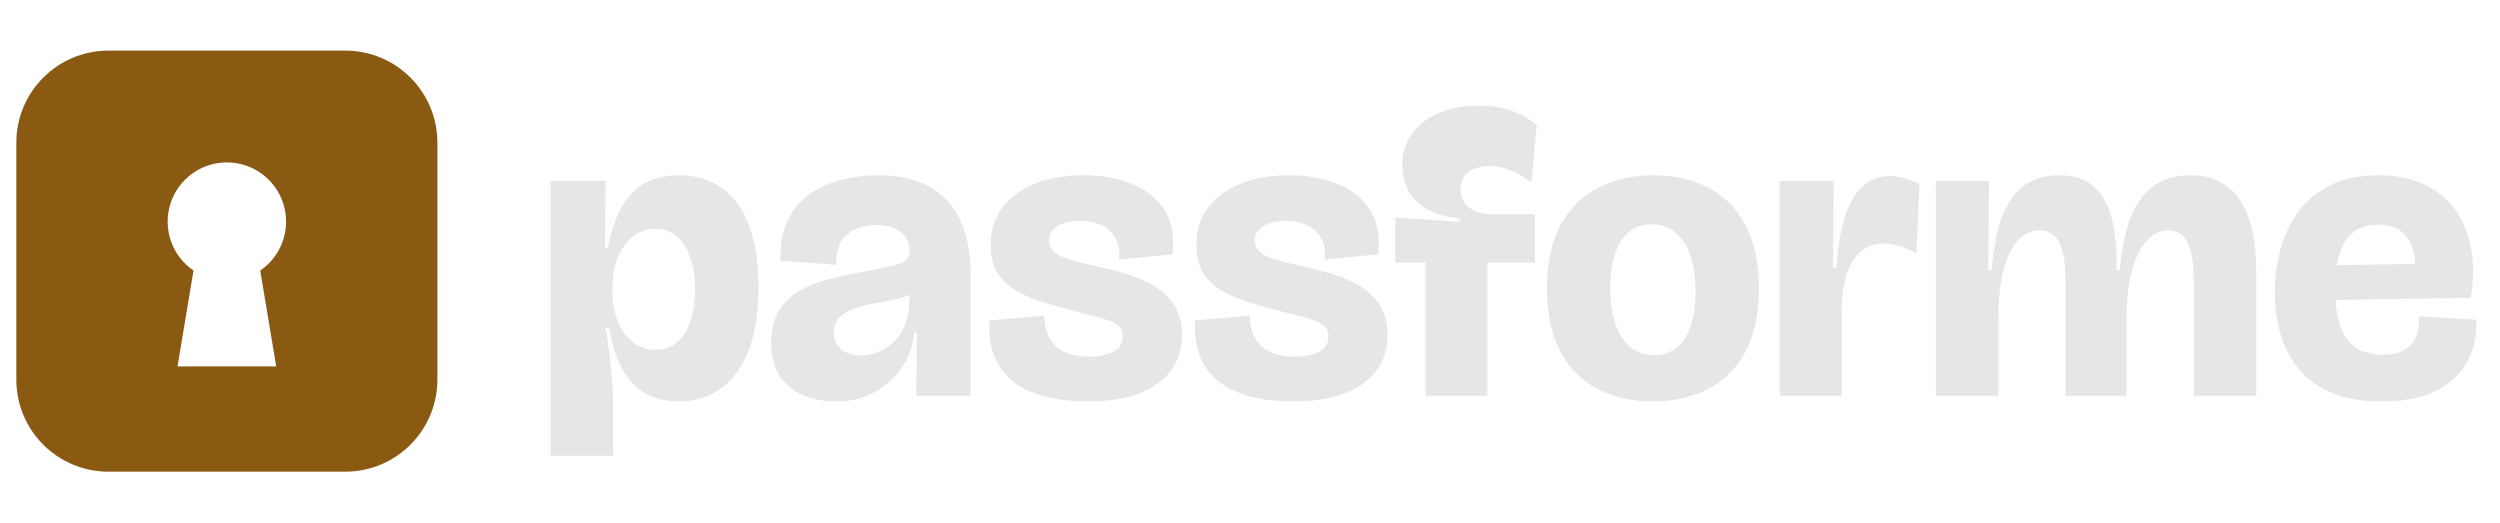
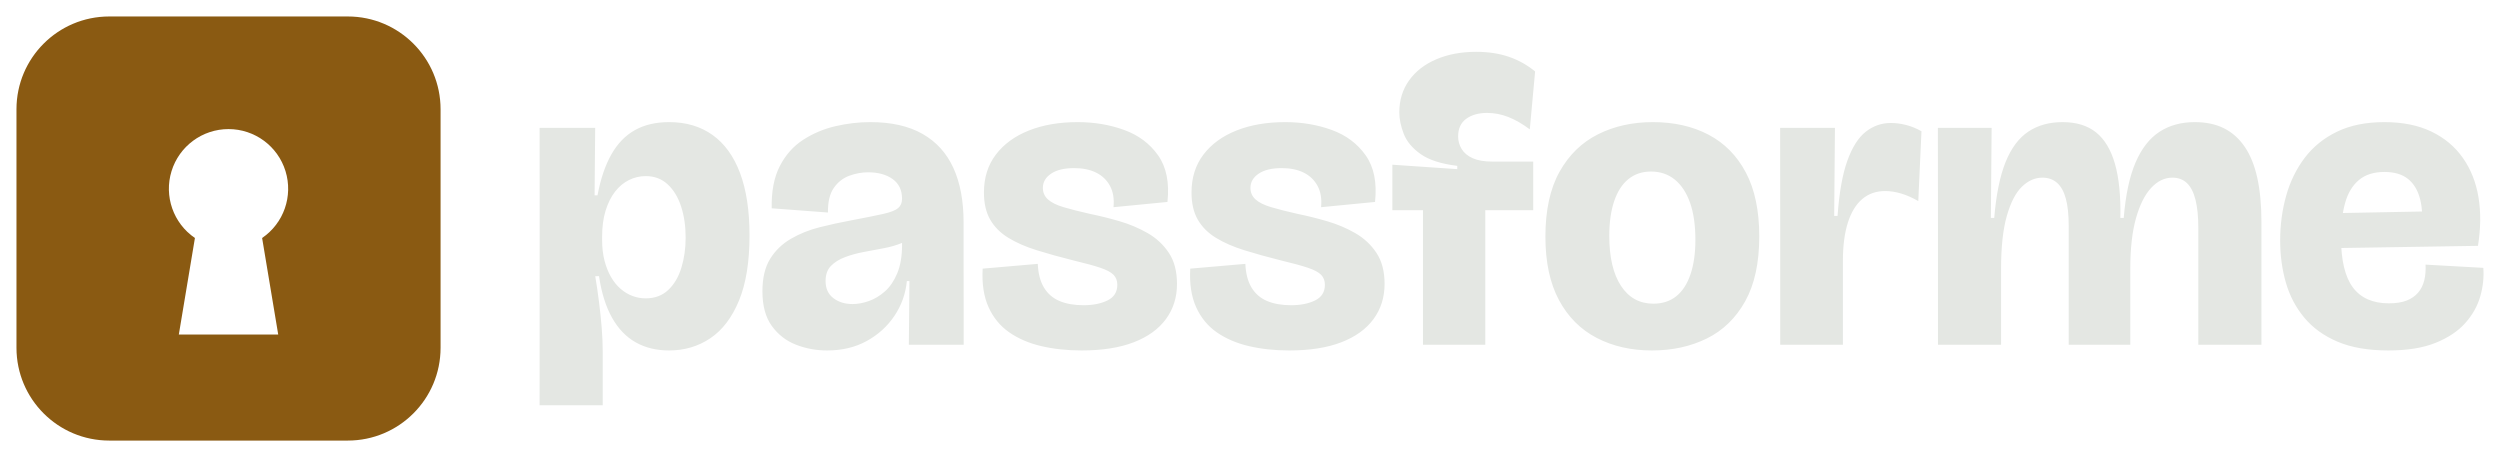
- <svg xmlns="http://www.w3.org/2000/svg" viewBox="0 0 6127 1280">
-   <g transform="translate(40 124) scale(16.125)">
+ <svg xmlns="http://www.w3.org/2000/svg" viewBox="0 0 6070 1110">
+   <g transform="translate(40 40) scale(16.0891)">
    <path fill-rule="evenodd" fill="#8a5a12" d="M14 0H50A14 14 0 0 1 64 14V50A14 14 0 0 1 50 64H14A14 14 0 0 1 0 50V14A14 14 0 0 1 14 0ZM26.93 33.43A9 9 0 1 1 37.07 33.43L39.5 48H24.5Z" />
  </g>
-   <path transform="translate(1312 970)" fill="#e4e7e3" d="M37.166 146.917 37.333 -333.418 37.166 -526.5H172.085L170.668 -362.667H177.752Q189.002 -422.667 211.502 -462.25Q234.001 -501.834 268.71 -521.167Q303.418 -540.5 351.752 -540.5Q413.252 -540.5 457.043 -509.292Q500.835 -478.084 523.835 -416.833Q546.835 -355.583 546.835 -265.333Q546.835 -169.0 521.251 -107.125Q495.668 -45.25 451.585 -15.667Q407.501 13.917 351.418 13.917Q305.502 13.917 270.543 -5.75Q235.585 -25.416 212.96 -65.708Q190.335 -105.999 181.419 -166.499L172.252 -166.416Q177.419 -135.5 181.46 -103.375Q185.502 -71.25 187.96 -40.792Q190.419 -10.333 190.419 17.5V146.917ZM294.75 -112.585Q327.833 -112.585 349.458 -132.918Q371.083 -153.251 381.416 -187.043Q391.749 -220.834 391.749 -259.917Q391.749 -302 380.708 -335.708Q369.666 -369.416 348.083 -389.415Q326.5 -409.415 294.834 -409.415Q273.418 -409.415 254.21 -399.916Q235.001 -390.416 220.502 -371.833Q206.002 -353.25 197.46 -325.833Q188.918 -298.417 188.918 -261.666V-255.083Q188.918 -226.499 194.752 -204.083Q200.585 -181.666 210.585 -164.375Q220.585 -147.084 234.085 -135.501Q247.585 -123.918 262.96 -118.251Q278.334 -112.585 294.75 -112.585ZM735.25 13.917Q695.167 13.917 659.375 -0.167Q623.583 -14.25 600.875 -45.708Q578.166 -77.167 578.166 -129.75Q578.166 -178.25 596.916 -208.542Q615.667 -238.834 647.458 -257.292Q679.25 -275.75 717.417 -285.334Q755.583 -294.917 793.5 -301.917Q846.083 -311.834 872.249 -317.792Q898.416 -323.75 907.791 -331.875Q917.166 -340 917.166 -354.333Q917.166 -385.833 894.291 -402.249Q871.417 -418.666 834.751 -418.666Q811.834 -418.666 789.001 -410.249Q766.168 -401.832 751.46 -380.708Q736.752 -359.583 737.252 -321L600.667 -331.249Q599.416 -392.833 620.291 -433.542Q641.166 -474.25 676.958 -497.459Q712.75 -520.667 755.334 -530.584Q797.917 -540.5 840.084 -540.5Q916.585 -540.5 966.876 -511.917Q1017.168 -483.333 1041.877 -429.125Q1066.585 -374.916 1066.585 -297.082V-202.582Q1066.668 -168.999 1066.71 -134.916Q1066.752 -100.833 1066.793 -67.208Q1066.835 -33.583 1066.835 0.0H933.667Q934.083 -37.166 934.416 -74.958Q934.75 -112.749 935.083 -154.582H928.833Q924.416 -108.416 898.708 -70.125Q873 -31.833 831.291 -8.958Q789.583 13.917 735.25 13.917ZM797.001 -98.751Q815.751 -98.751 836.542 -106.043Q857.333 -113.334 875.667 -129.584Q894 -145.834 905.5 -173.458Q917 -201.083 917.166 -240.833L917.249 -264.666L944.166 -268.333Q935.75 -255 916.458 -246.958Q897.167 -238.916 873.042 -234.375Q848.917 -229.833 824.292 -225.208Q799.668 -220.583 778.668 -212.666Q757.668 -204.75 744.585 -191.417Q731.502 -178.084 731.502 -154.667Q731.502 -127.584 750.377 -113.168Q769.252 -98.751 797.001 -98.751ZM1353.084 13.917Q1300.584 13.917 1255.542 3.417Q1210.5 -7.083 1177.417 -30.083Q1144.333 -53.083 1127.083 -91.5Q1109.833 -129.917 1112.916 -184.75L1246.752 -196.333Q1248.168 -161.334 1261.668 -138.918Q1275.168 -116.501 1299.376 -106.21Q1323.584 -95.918 1357.834 -95.918Q1392.333 -95.918 1416.083 -107.584Q1439.832 -119.251 1439.832 -145.5Q1439.832 -160.417 1430.624 -169.791Q1421.416 -179.166 1398.667 -186.833Q1375.917 -194.499 1334.917 -204.249Q1285.25 -216.666 1244.75 -229.25Q1204.25 -241.833 1175.291 -259.583Q1146.333 -277.333 1131.166 -303.792Q1116 -330.25 1116 -369.5Q1116 -423.583 1144.958 -461.667Q1173.917 -499.75 1225.125 -520.125Q1276.334 -540.5 1343.501 -540.5Q1404.001 -540.5 1456.376 -521.5Q1508.751 -502.5 1538.918 -459.75Q1569.085 -417 1561.584 -346.667L1430.583 -333.917Q1433.583 -364.583 1421.916 -385.874Q1410.25 -407.166 1388.167 -417.999Q1366.084 -428.832 1335 -428.832Q1299.001 -428.832 1279.043 -415.333Q1259.085 -401.833 1259.085 -380.833Q1259.085 -364 1271.46 -352.792Q1283.835 -341.584 1309.293 -334.001Q1334.751 -326.418 1373.917 -317.584Q1408.084 -310.667 1444.917 -299.959Q1481.751 -289.251 1513.459 -271.042Q1545.168 -252.834 1564.959 -223.084Q1584.751 -193.334 1584.751 -147.5Q1584.751 -98.834 1557.876 -62.25Q1531.001 -25.667 1479.501 -5.875Q1428.001 13.917 1353.084 13.917ZM1857.084 13.917Q1804.584 13.917 1759.542 3.417Q1714.5 -7.083 1681.417 -30.083Q1648.333 -53.083 1631.083 -91.5Q1613.833 -129.917 1616.916 -184.75L1750.752 -196.333Q1752.168 -161.334 1765.668 -138.918Q1779.168 -116.501 1803.376 -106.21Q1827.584 -95.918 1861.834 -95.918Q1896.333 -95.918 1920.083 -107.584Q1943.832 -119.251 1943.832 -145.5Q1943.832 -160.417 1934.624 -169.791Q1925.416 -179.166 1902.667 -186.833Q1879.917 -194.499 1838.917 -204.249Q1789.25 -216.666 1748.75 -229.25Q1708.25 -241.833 1679.291 -259.583Q1650.333 -277.333 1635.166 -303.792Q1620 -330.25 1620 -369.5Q1620 -423.583 1648.958 -461.667Q1677.917 -499.75 1729.125 -520.125Q1780.334 -540.5 1847.501 -540.5Q1908.001 -540.5 1960.376 -521.5Q2012.751 -502.5 2042.918 -459.75Q2073.085 -417 2065.584 -346.667L1934.583 -333.917Q1937.583 -364.583 1925.916 -385.874Q1914.25 -407.166 1892.167 -417.999Q1870.084 -428.832 1839 -428.832Q1803.001 -428.832 1783.043 -415.333Q1763.085 -401.833 1763.085 -380.833Q1763.085 -364 1775.46 -352.792Q1787.835 -341.584 1813.293 -334.001Q1838.751 -326.418 1877.917 -317.584Q1912.084 -310.667 1948.917 -299.959Q1985.751 -289.251 2017.459 -271.042Q2049.168 -252.834 2068.959 -223.084Q2088.751 -193.334 2088.751 -147.5Q2088.751 -98.834 2061.876 -62.25Q2035.001 -25.667 1983.501 -5.875Q1932.001 13.917 1857.084 13.917ZM2182 0.0V-326.666H2107.667V-437.084L2265.251 -426.334V-434.334Q2206.667 -441.417 2176.292 -462.917Q2145.916 -484.417 2135.208 -512.209Q2124.5 -540.001 2124.5 -564.084Q2124.5 -608.501 2148.292 -641.792Q2172.084 -675.084 2214.5 -693.126Q2256.917 -711.167 2311.168 -711.167Q2355.334 -711.167 2390.543 -699.084Q2425.751 -687.001 2454.251 -663.501L2441.335 -522.916Q2414.168 -543.165 2389.001 -552.999Q2363.835 -562.832 2337.752 -562.832Q2306.585 -562.832 2286.96 -548.541Q2267.335 -534.249 2267.335 -505.666Q2267.335 -489.083 2276.002 -475.0Q2284.668 -460.917 2302.835 -452.792Q2321.001 -444.667 2350.751 -444.667H2449.668V-326.666H2333.252V0.0ZM2737.833 13.917Q2662.5 13.917 2603.833 -16.542Q2545.166 -47.0 2512.208 -108.375Q2479.25 -169.75 2479.25 -262.417Q2479.25 -358.584 2513.541 -419.917Q2547.833 -481.25 2606.833 -510.875Q2665.833 -540.5 2740.084 -540.5Q2817.167 -540.5 2875.334 -509.959Q2933.501 -479.417 2966.001 -418Q2998.501 -356.584 2998.501 -263Q2998.501 -166.75 2964.292 -105.458Q2930.084 -44.167 2871.084 -15.125Q2812.084 13.917 2737.833 13.917ZM2741.417 -99.668Q2774.416 -99.668 2796.999 -117.751Q2819.582 -135.834 2831.499 -170.876Q2843.415 -205.917 2843.415 -254.583Q2843.415 -307.833 2830.54 -344.458Q2817.666 -381.083 2793.624 -400.791Q2769.583 -420.499 2735.583 -420.499Q2703.501 -420.499 2680.876 -402.249Q2658.251 -383.999 2646.293 -348.833Q2634.335 -313.667 2634.335 -264.25Q2634.335 -186.334 2662.71 -143.001Q2691.084 -99.668 2741.417 -99.668ZM3049.333 0.0V-281.751L3049.166 -526.5H3182.251L3180.419 -312.751H3188.585Q3194.585 -397.168 3212.293 -446.543Q3230.002 -495.917 3257.085 -517.167Q3284.168 -538.417 3318.085 -538.417Q3335.668 -538.417 3354.71 -533.625Q3373.752 -528.834 3392.335 -518.333L3384.585 -348.748Q3363.335 -361.081 3343.001 -367.123Q3322.668 -373.165 3304.334 -373.165Q3271.334 -373.165 3248.46 -353.665Q3225.585 -334.165 3213.585 -296.333Q3201.585 -258.5 3201.585 -204.418V0.0ZM3432.416 0.0V-285.169L3432.166 -526.5H3562.668L3560.835 -307.835H3569.002Q3576.002 -392.584 3596.543 -443.459Q3617.085 -494.334 3651.752 -517.417Q3686.418 -540.5 3734.835 -540.5Q3785.168 -540.5 3816.251 -515.542Q3847.335 -490.584 3862.085 -439.251Q3876.835 -387.918 3875.252 -307.835H3883.418Q3890.252 -391.584 3912.127 -442.459Q3934.002 -493.334 3970.127 -516.917Q4006.252 -540.5 4055.918 -540.5Q4096.835 -540.5 4126.835 -525.5Q4156.835 -510.5 4177.293 -480.459Q4197.752 -450.417 4207.752 -404.875Q4217.752 -359.334 4217.752 -298.25V0.0H4064.499V-284.334Q4064.499 -325.083 4057.624 -352.166Q4050.75 -379.249 4036.875 -392.457Q4023.0 -405.665 4001.5 -405.665Q3973.168 -405.665 3950.043 -380.832Q3926.918 -355.999 3913.127 -307.041Q3899.335 -258.084 3899.335 -184.167V0.0H3749.833V-288.584Q3749.833 -328.916 3742.916 -354.541Q3736 -380.166 3721.708 -392.915Q3707.417 -405.665 3686 -405.665Q3658.834 -405.665 3636.168 -383.666Q3613.502 -361.666 3599.543 -312.708Q3585.585 -263.75 3585.585 -184.167V0.0ZM4526 13.917Q4452.75 13.917 4402.791 -7.292Q4352.833 -28.5 4321.833 -65.709Q4290.833 -102.917 4277.041 -151Q4263.25 -199.084 4263.25 -252.917Q4263.25 -309.917 4277.791 -361.708Q4292.333 -413.5 4322.75 -453.709Q4353.166 -493.917 4401.208 -517.209Q4449.25 -540.5 4516.25 -540.5Q4582.584 -540.5 4630.292 -517.584Q4678.001 -494.667 4706.876 -453.542Q4735.751 -412.416 4744.751 -358.083Q4753.751 -303.749 4743.501 -240.083L4358.668 -233.999V-318.75L4626.666 -323.833L4605.832 -274.75Q4611.332 -321.166 4603.082 -353.333Q4594.833 -385.499 4573.708 -402.499Q4552.583 -419.499 4516.25 -419.499Q4477.751 -419.499 4454.334 -399.791Q4430.918 -380.083 4420.96 -344.375Q4411.002 -308.667 4411.002 -260.333Q4411.002 -177.751 4439.793 -139.126Q4468.584 -100.501 4527.25 -100.501Q4553.166 -100.501 4570.416 -107.293Q4587.666 -114.084 4598.291 -126.626Q4608.915 -139.167 4613.124 -156.417Q4617.332 -173.667 4616.249 -194.5L4756.501 -186.667Q4759.167 -152.5 4749.084 -117.375Q4739.001 -82.25 4712.709 -52.667Q4686.418 -23.084 4640.584 -4.583Q4594.751 13.917 4526 13.917Z" />
+   <path transform="translate(1273 837)" fill="#e4e7e3" d="M37.166 146.917 37.333 -333.418 37.166 -526.5H172.085L170.668 -362.667H177.752Q189.002 -422.667 211.502 -462.25Q234.001 -501.834 268.71 -521.167Q303.418 -540.5 351.752 -540.5Q413.252 -540.5 457.043 -509.292Q500.835 -478.084 523.835 -416.833Q546.835 -355.583 546.835 -265.333Q546.835 -169.0 521.251 -107.125Q495.668 -45.25 451.585 -15.667Q407.501 13.917 351.418 13.917Q305.502 13.917 270.543 -5.75Q235.585 -25.416 212.96 -65.708Q190.335 -105.999 181.419 -166.499L172.252 -166.416Q177.419 -135.5 181.46 -103.375Q185.502 -71.25 187.96 -40.792Q190.419 -10.333 190.419 17.5V146.917ZM294.75 -112.585Q327.833 -112.585 349.458 -132.918Q371.083 -153.251 381.416 -187.043Q391.749 -220.834 391.749 -259.917Q391.749 -302 380.708 -335.708Q369.666 -369.416 348.083 -389.415Q326.5 -409.415 294.834 -409.415Q273.418 -409.415 254.21 -399.916Q235.001 -390.416 220.502 -371.833Q206.002 -353.25 197.46 -325.833Q188.918 -298.417 188.918 -261.666V-255.083Q188.918 -226.499 194.752 -204.083Q200.585 -181.666 210.585 -164.375Q220.585 -147.084 234.085 -135.501Q247.585 -123.918 262.96 -118.251Q278.334 -112.585 294.75 -112.585ZM735.25 13.917Q695.167 13.917 659.375 -0.167Q623.583 -14.25 600.875 -45.708Q578.166 -77.167 578.166 -129.75Q578.166 -178.25 596.916 -208.542Q615.667 -238.834 647.458 -257.292Q679.25 -275.75 717.417 -285.334Q755.583 -294.917 793.5 -301.917Q846.083 -311.834 872.249 -317.792Q898.416 -323.75 907.791 -331.875Q917.166 -340 917.166 -354.333Q917.166 -385.833 894.291 -402.249Q871.417 -418.666 834.751 -418.666Q811.834 -418.666 789.001 -410.249Q766.168 -401.832 751.46 -380.708Q736.752 -359.583 737.252 -321L600.667 -331.249Q599.416 -392.833 620.291 -433.542Q641.166 -474.25 676.958 -497.459Q712.75 -520.667 755.334 -530.584Q797.917 -540.5 840.084 -540.5Q916.585 -540.5 966.876 -511.917Q1017.168 -483.333 1041.877 -429.125Q1066.585 -374.916 1066.585 -297.082V-202.582Q1066.668 -168.999 1066.71 -134.916Q1066.752 -100.833 1066.793 -67.208Q1066.835 -33.583 1066.835 0.0H933.667Q934.083 -37.166 934.416 -74.958Q934.75 -112.749 935.083 -154.582H928.833Q924.416 -108.416 898.708 -70.125Q873 -31.833 831.291 -8.958Q789.583 13.917 735.25 13.917ZM797.001 -98.751Q815.751 -98.751 836.542 -106.043Q857.333 -113.334 875.667 -129.584Q894 -145.834 905.5 -173.458Q917 -201.083 917.166 -240.833L917.249 -264.666L944.166 -268.333Q935.75 -255 916.458 -246.958Q897.167 -238.916 873.042 -234.375Q848.917 -229.833 824.292 -225.208Q799.668 -220.583 778.668 -212.666Q757.668 -204.75 744.585 -191.417Q731.502 -178.084 731.502 -154.667Q731.502 -127.584 750.377 -113.168Q769.252 -98.751 797.001 -98.751ZM1353.084 13.917Q1300.584 13.917 1255.542 3.417Q1210.5 -7.083 1177.417 -30.083Q1144.333 -53.083 1127.083 -91.5Q1109.833 -129.917 1112.916 -184.75L1246.752 -196.333Q1248.168 -161.334 1261.668 -138.918Q1275.168 -116.501 1299.376 -106.21Q1323.584 -95.918 1357.834 -95.918Q1392.333 -95.918 1416.083 -107.584Q1439.832 -119.251 1439.832 -145.5Q1439.832 -160.417 1430.624 -169.791Q1421.416 -179.166 1398.667 -186.833Q1375.917 -194.499 1334.917 -204.249Q1285.25 -216.666 1244.75 -229.25Q1204.25 -241.833 1175.291 -259.583Q1146.333 -277.333 1131.166 -303.792Q1116 -330.25 1116 -369.5Q1116 -423.583 1144.958 -461.667Q1173.917 -499.75 1225.125 -520.125Q1276.334 -540.5 1343.501 -540.5Q1404.001 -540.5 1456.376 -521.5Q1508.751 -502.5 1538.918 -459.75Q1569.085 -417 1561.584 -346.667L1430.583 -333.917Q1433.583 -364.583 1421.916 -385.874Q1410.25 -407.166 1388.167 -417.999Q1366.084 -428.832 1335 -428.832Q1299.001 -428.832 1279.043 -415.333Q1259.085 -401.833 1259.085 -380.833Q1259.085 -364 1271.46 -352.792Q1283.835 -341.584 1309.293 -334.001Q1334.751 -326.418 1373.917 -317.584Q1408.084 -310.667 1444.917 -299.959Q1481.751 -289.251 1513.459 -271.042Q1545.168 -252.834 1564.959 -223.084Q1584.751 -193.334 1584.751 -147.5Q1584.751 -98.834 1557.876 -62.25Q1531.001 -25.667 1479.501 -5.875Q1428.001 13.917 1353.084 13.917ZM1857.084 13.917Q1804.584 13.917 1759.542 3.417Q1714.5 -7.083 1681.417 -30.083Q1648.333 -53.083 1631.083 -91.5Q1613.833 -129.917 1616.916 -184.75L1750.752 -196.333Q1752.168 -161.334 1765.668 -138.918Q1779.168 -116.501 1803.376 -106.21Q1827.584 -95.918 1861.834 -95.918Q1896.333 -95.918 1920.083 -107.584Q1943.832 -119.251 1943.832 -145.5Q1943.832 -160.417 1934.624 -169.791Q1925.416 -179.166 1902.667 -186.833Q1879.917 -194.499 1838.917 -204.249Q1789.25 -216.666 1748.75 -229.25Q1708.25 -241.833 1679.291 -259.583Q1650.333 -277.333 1635.166 -303.792Q1620 -330.25 1620 -369.5Q1620 -423.583 1648.958 -461.667Q1677.917 -499.75 1729.125 -520.125Q1780.334 -540.5 1847.501 -540.5Q1908.001 -540.5 1960.376 -521.5Q2012.751 -502.5 2042.918 -459.75Q2073.085 -417 2065.584 -346.667L1934.583 -333.917Q1937.583 -364.583 1925.916 -385.874Q1914.25 -407.166 1892.167 -417.999Q1870.084 -428.832 1839 -428.832Q1803.001 -428.832 1783.043 -415.333Q1763.085 -401.833 1763.085 -380.833Q1763.085 -364 1775.46 -352.792Q1787.835 -341.584 1813.293 -334.001Q1838.751 -326.418 1877.917 -317.584Q1912.084 -310.667 1948.917 -299.959Q1985.751 -289.251 2017.459 -271.042Q2049.168 -252.834 2068.959 -223.084Q2088.751 -193.334 2088.751 -147.5Q2088.751 -98.834 2061.876 -62.25Q2035.001 -25.667 1983.501 -5.875Q1932.001 13.917 1857.084 13.917ZM2182 0.0V-326.666H2107.667V-437.084L2265.251 -426.334V-434.334Q2206.667 -441.417 2176.292 -462.917Q2145.916 -484.417 2135.208 -512.209Q2124.5 -540.001 2124.5 -564.084Q2124.5 -608.501 2148.292 -641.792Q2172.084 -675.084 2214.5 -693.126Q2256.917 -711.167 2311.168 -711.167Q2355.334 -711.167 2390.543 -699.084Q2425.751 -687.001 2454.251 -663.501L2441.335 -522.916Q2414.168 -543.165 2389.001 -552.999Q2363.835 -562.832 2337.752 -562.832Q2306.585 -562.832 2286.96 -548.541Q2267.335 -534.249 2267.335 -505.666Q2267.335 -489.083 2276.002 -475.0Q2284.668 -460.917 2302.835 -452.792Q2321.001 -444.667 2350.751 -444.667H2449.668V-326.666H2333.252V0.0ZM2737.833 13.917Q2662.5 13.917 2603.833 -16.542Q2545.166 -47.0 2512.208 -108.375Q2479.25 -169.75 2479.25 -262.417Q2479.25 -358.584 2513.541 -419.917Q2547.833 -481.25 2606.833 -510.875Q2665.833 -540.5 2740.084 -540.5Q2817.167 -540.5 2875.334 -509.959Q2933.501 -479.417 2966.001 -418Q2998.501 -356.584 2998.501 -263Q2998.501 -166.75 2964.292 -105.458Q2930.084 -44.167 2871.084 -15.125Q2812.084 13.917 2737.833 13.917ZM2741.417 -99.668Q2774.416 -99.668 2796.999 -117.751Q2819.582 -135.834 2831.499 -170.876Q2843.415 -205.917 2843.415 -254.583Q2843.415 -307.833 2830.54 -344.458Q2817.666 -381.083 2793.624 -400.791Q2769.583 -420.499 2735.583 -420.499Q2703.501 -420.499 2680.876 -402.249Q2658.251 -383.999 2646.293 -348.833Q2634.335 -313.667 2634.335 -264.25Q2634.335 -186.334 2662.71 -143.001Q2691.084 -99.668 2741.417 -99.668ZM3049.333 0.0V-281.751L3049.166 -526.5H3182.251L3180.419 -312.751H3188.585Q3194.585 -397.168 3212.293 -446.543Q3230.002 -495.917 3257.085 -517.167Q3284.168 -538.417 3318.085 -538.417Q3335.668 -538.417 3354.71 -533.625Q3373.752 -528.834 3392.335 -518.333L3384.585 -348.748Q3363.335 -361.081 3343.001 -367.123Q3322.668 -373.165 3304.334 -373.165Q3271.334 -373.165 3248.46 -353.665Q3225.585 -334.165 3213.585 -296.333Q3201.585 -258.5 3201.585 -204.418V0.0ZM3432.416 0.0V-285.169L3432.166 -526.5H3562.668L3560.835 -307.835H3569.002Q3576.002 -392.584 3596.543 -443.459Q3617.085 -494.334 3651.752 -517.417Q3686.418 -540.5 3734.835 -540.5Q3785.168 -540.5 3816.251 -515.542Q3847.335 -490.584 3862.085 -439.251Q3876.835 -387.918 3875.252 -307.835H3883.418Q3890.252 -391.584 3912.127 -442.459Q3934.002 -493.334 3970.127 -516.917Q4006.252 -540.5 4055.918 -540.5Q4096.835 -540.5 4126.835 -525.5Q4156.835 -510.5 4177.293 -480.459Q4197.752 -450.417 4207.752 -404.875Q4217.752 -359.334 4217.752 -298.25V0.0H4064.499V-284.334Q4064.499 -325.083 4057.624 -352.166Q4050.75 -379.249 4036.875 -392.457Q4023.0 -405.665 4001.5 -405.665Q3973.168 -405.665 3950.043 -380.832Q3926.918 -355.999 3913.127 -307.041Q3899.335 -258.084 3899.335 -184.167V0.0H3749.833V-288.584Q3749.833 -328.916 3742.916 -354.541Q3736 -380.166 3721.708 -392.915Q3707.417 -405.665 3686 -405.665Q3658.834 -405.665 3636.168 -383.666Q3613.502 -361.666 3599.543 -312.708Q3585.585 -263.75 3585.585 -184.167V0.0ZM4526 13.917Q4452.75 13.917 4402.791 -7.292Q4352.833 -28.5 4321.833 -65.709Q4290.833 -102.917 4277.041 -151Q4263.25 -199.084 4263.25 -252.917Q4263.25 -309.917 4277.791 -361.708Q4292.333 -413.5 4322.75 -453.709Q4353.166 -493.917 4401.208 -517.209Q4449.25 -540.5 4516.25 -540.5Q4582.584 -540.5 4630.292 -517.584Q4678.001 -494.667 4706.876 -453.542Q4735.751 -412.416 4744.751 -358.083Q4753.751 -303.749 4743.501 -240.083L4358.668 -233.999V-318.75L4626.666 -323.833L4605.832 -274.75Q4611.332 -321.166 4603.082 -353.333Q4594.833 -385.499 4573.708 -402.499Q4552.583 -419.499 4516.25 -419.499Q4477.751 -419.499 4454.334 -399.791Q4430.918 -380.083 4420.96 -344.375Q4411.002 -308.667 4411.002 -260.333Q4411.002 -177.751 4439.793 -139.126Q4468.584 -100.501 4527.25 -100.501Q4553.166 -100.501 4570.416 -107.293Q4587.666 -114.084 4598.291 -126.626Q4608.915 -139.167 4613.124 -156.417Q4617.332 -173.667 4616.249 -194.5L4756.501 -186.667Q4759.167 -152.5 4749.084 -117.375Q4739.001 -82.25 4712.709 -52.667Q4686.418 -23.084 4640.584 -4.583Q4594.751 13.917 4526 13.917Z" />
</svg>
